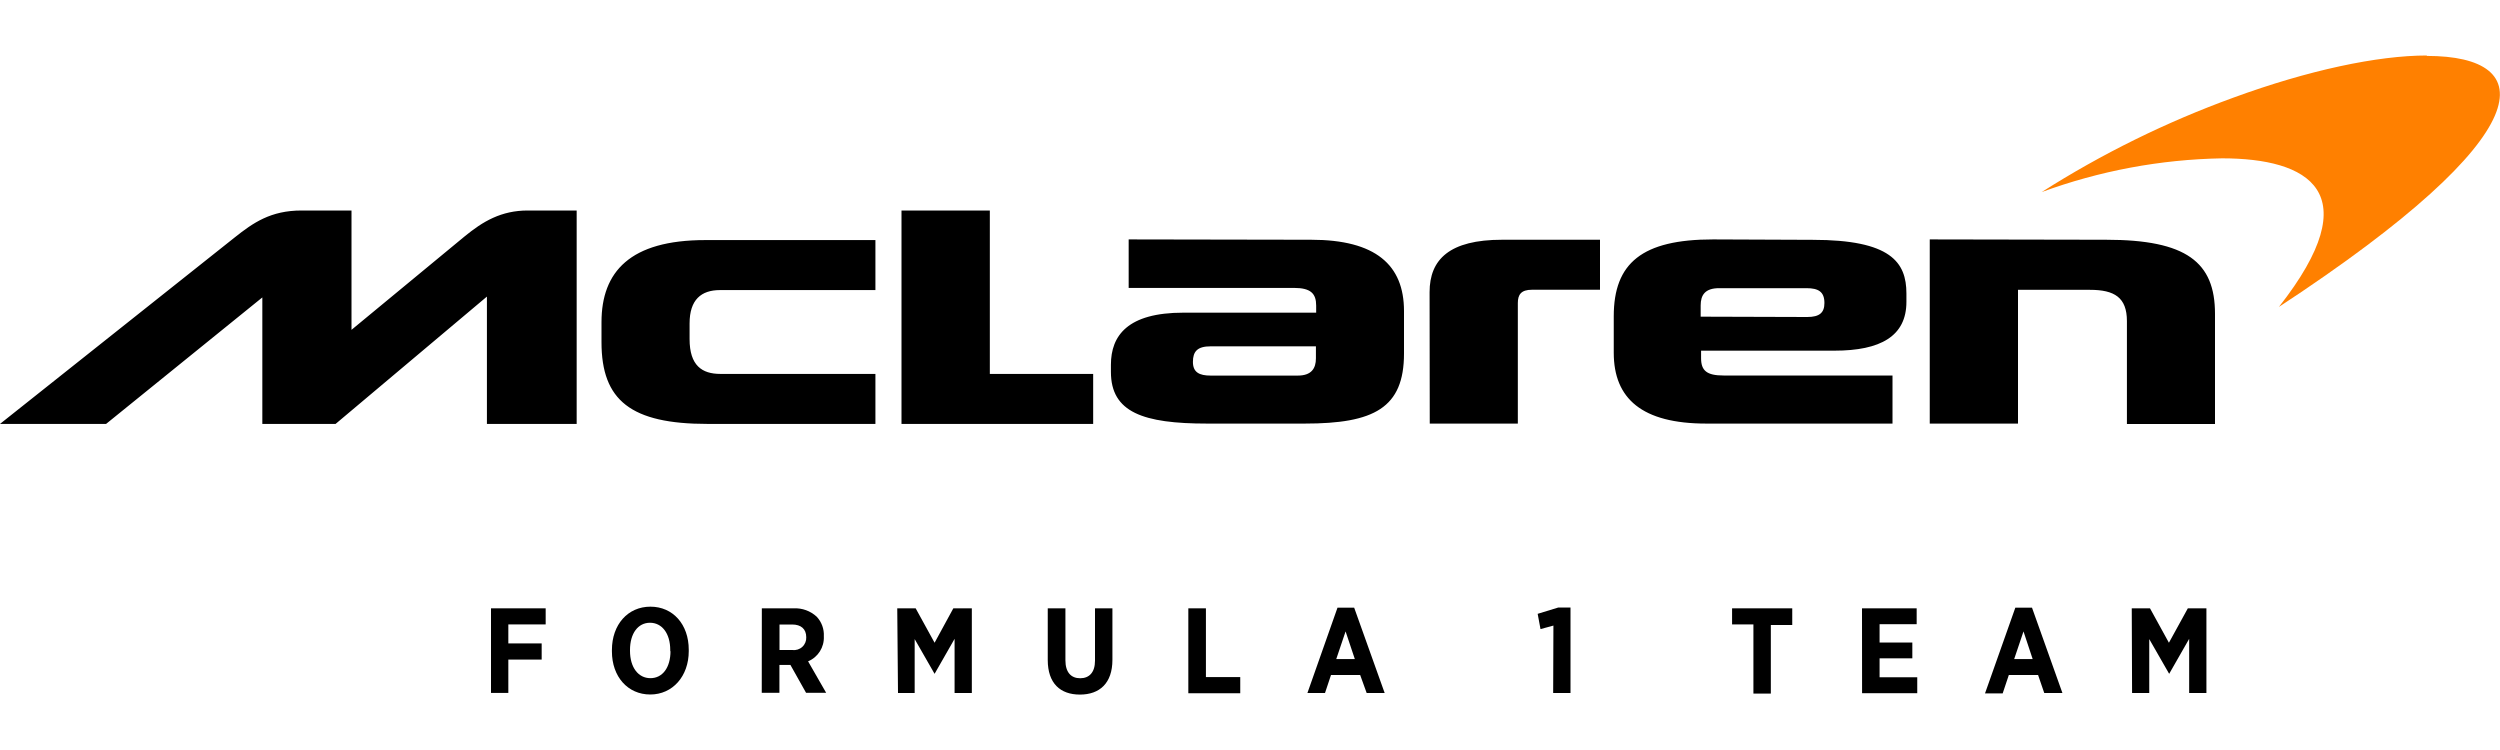
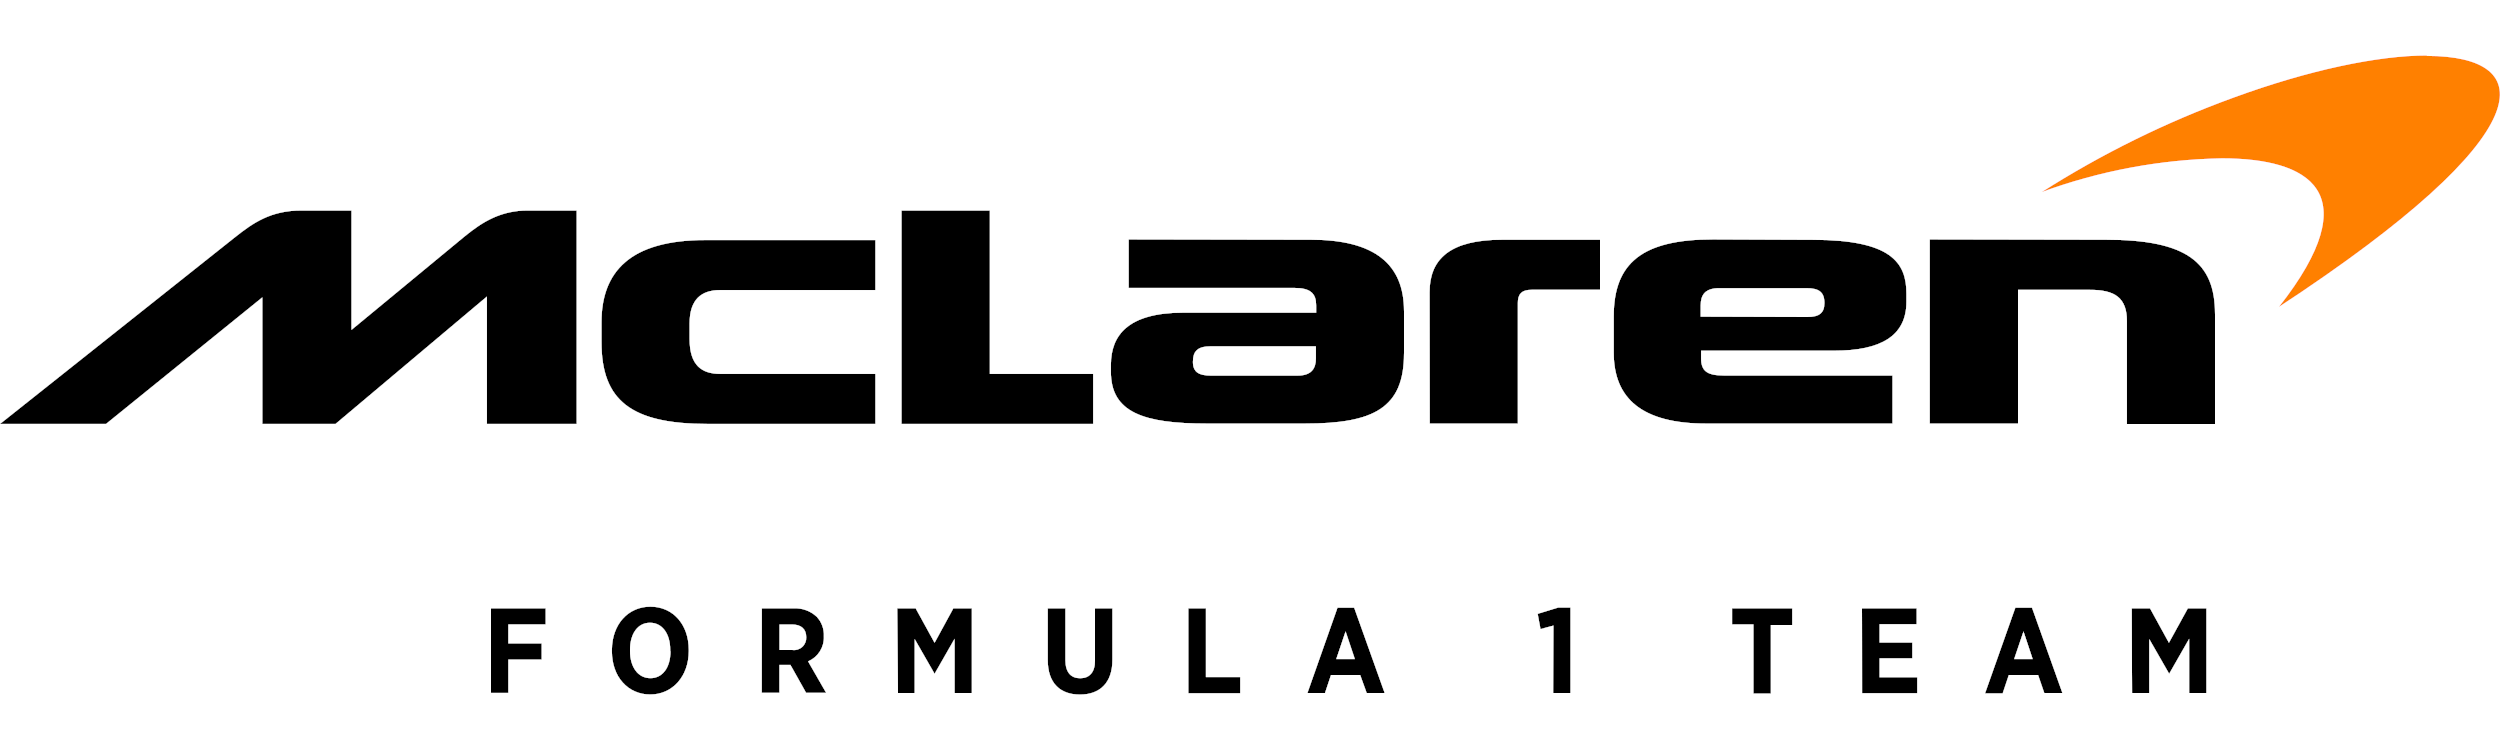
<svg xmlns="http://www.w3.org/2000/svg" viewBox="0 0 300 90">
-   <style type="text/css">
- 	.st0{fill:#FF8000;}
- </style>
-   <path d="M157.91,43c0,1.2-.53,2.07-2.17,2.07H145.27c-1.35,0-2.12-.39-2.12-1.64s.53-1.87,2.12-1.87h12.64Zm46.17-5V36.65c0-1.25.53-2.07,2.22-2.07h10.47c1.44,0,2.16.43,2.16,1.78,0,1.15-.57,1.68-2.06,1.68Zm27.49-9.27v22.1h10.59V34.78h8.64c2.94,0,4.43.92,4.43,3.75V50.88H265.8V37.66c0-6.2-3.42-8.89-13.07-8.89Zm-26,0c-8.51,0-11.92,2.83-11.92,9.22v4.38c0,5.52,3.41,8.5,11.1,8.5H227.1V45.06H206.82c-2,0-2.69-.58-2.69-2.07v-.91h16c5.52,0,8.64-1.73,8.64-5.86v-1c0-3.75-1.87-6.44-11.24-6.44Zm-34,22.1h10.57V36.36c0-1,.39-1.59,1.69-1.59H192v-6H180.25c-6.3,0-8.7,2.35-8.7,6.29Zm-36.13-22.1v5.82h19.85c2,0,2.65.68,2.65,2.12v.85H142c-6.68,0-8.69,2.75-8.69,6.25v.86c0,4.86,3.89,6.2,11.53,6.2h11.73c8.31,0,11.91-1.87,11.91-8.41V37.32c0-5.53-3.41-8.55-11.14-8.55ZM72.18,41.07c0,7,3.55,9.8,12.73,9.8h20.14v-6H86.45c-2.21,0-3.7-1-3.7-4.18V38.81c0-2.84,1.39-4,3.65-4h18.65v-6H84.62c-9,0-12.44,3.79-12.44,9.85Zm36-15.81V50.87h23v-6h-12.4V25.26Zm-66,14.32V25.26h-6c-3.7,0-5.81,1.48-8,3.22L0,50.87H12.73L31.48,35.69V50.87h8.79L58.43,35.59V50.87H69.2V25.26H63.33c-3.17,0-5.38,1.3-7.59,3.12Z" />
-   <path class="st0" d="M291.22,6.66c-5.9,0-14.21,1.76-23.22,5.06a117.85,117.85,0,0,0-23,11.33A66.15,66.15,0,0,1,266.64,19c10.34,0,17.7,4,6.83,17.83,32-21,31.17-30.12,17.75-30.12" />
-   <path d="M58.92,73h6.56v1.93H61v2.28H65v1.94H61v4H58.92Z" />
-   <path d="M73.43,78.17V78c0-3.06,1.92-5.2,4.62-5.2s4.6,2.12,4.6,5.17v.17c0,3-1.93,5.2-4.62,5.2S73.43,81.21,73.43,78.17Zm7,0V78c0-2-1-3.27-2.43-3.27S75.6,76,75.6,78v.1c0,2,1,3.28,2.45,3.28s2.41-1.26,2.41-3.26Z" />
-   <path d="M91.42,73h3.83A3.79,3.79,0,0,1,98,74a3.19,3.19,0,0,1,.86,2.36v0a3.08,3.08,0,0,1-1.89,3l2.17,3.78H96.73l-1.88-3.35H93.53v3.35H91.41Zm3.67,5a1.47,1.47,0,0,0,1.66-1.53h0c0-1-.63-1.53-1.7-1.53H93.54V78Z" />
-   <path d="M107.67,73h2.21l2.27,4.13L114.4,73h2.22V83.16h-2.07v-6.5l-2.4,4.2h0l-2.39-4.17v6.47h-2Z" />
-   <path d="M125.73,79.2V73h2.12v6.24c0,1.44.68,2.15,1.77,2.15s1.78-.7,1.78-2.11V73h2.09v6.18c0,2.81-1.54,4.17-3.9,4.17S125.73,82,125.73,79.2Z" />
-   <path d="M142.6,73h2.11v8.25h4.12v1.94H142.6Z" />
-   <path d="M160.5,72.92h2l3.66,10.24H164L163.22,81h-3.5L159,83.16h-2.11Zm2.08,6.17-1.11-3.32-1.12,3.32Z" />
-   <path d="M186.41,75.07l-1.55.42-.34-1.83L187,72.9h1.46V83.16h-2.08Z" />
-   <path d="M210.41,74.93h-2.56V73h7.22v2H212.5v8.23h-2.09Z" />
-   <path d="M223.44,73H230v1.9h-4.45v2.2h3.93V79h-3.93v2.27h4.52v1.91h-6.62Z" />
-   <path d="M241.84,72.92h2l3.65,10.24h-2.18L244.57,81h-3.51l-.74,2.21H238.2Zm2.08,6.17-1.1-3.32-1.12,3.32Z" />
-   <path d="M255.81,73H258l2.27,4.13L262.54,73h2.23V83.16H262.7v-6.5l-2.4,4.2h0l-2.39-4.17v6.47h-2.06Z" />
+   <defs>
+     <filter id="border-filter" x="-5%" y="-5%" width="110%" height="110%">
+       <feMorphology operator="dilate" radius="1" in="SourceAlpha" result="dilated" />
+       <feFlood flood-color="white" />
+       <feComposite in2="dilated" operator="in" />
+       <feMerge>
+         <feMergeNode />
+         <feMergeNode in="SourceGraphic" />
+       </feMerge>
+     </filter>
+   </defs>
+   <g filter="url(#border-filter)">
+     <style type="text/css">
+ 			.st0{fill:#FF8000;}
+ 		</style>
+     <path d="M157.91,43c0,1.2-.53,2.07-2.17,2.07H145.27c-1.35,0-2.12-.39-2.12-1.64s.53-1.87,2.12-1.87h12.64Zm46.17-5V36.65c0-1.25.53-2.07,2.22-2.07h10.47c1.44,0,2.16.43,2.16,1.78,0,1.15-.57,1.68-2.06,1.68Zm27.49-9.27v22.1h10.59V34.78h8.64c2.94,0,4.43.92,4.43,3.75V50.88H265.8V37.66c0-6.2-3.42-8.89-13.07-8.89Zm-26,0c-8.51,0-11.92,2.83-11.92,9.22v4.38c0,5.52,3.41,8.5,11.1,8.5H227.1V45.06H206.82c-2,0-2.69-.58-2.69-2.07v-.91h16c5.52,0,8.64-1.73,8.64-5.86v-1c0-3.75-1.87-6.44-11.24-6.44Zm-34,22.1h10.57V36.36c0-1,.39-1.59,1.69-1.59H192v-6H180.25c-6.3,0-8.7,2.35-8.7,6.29Zm-36.13-22.1v5.82h19.85c2,0,2.65.68,2.65,2.12v.85H142c-6.68,0-8.69,2.75-8.69,6.25v.86c0,4.86,3.89,6.2,11.53,6.2h11.73c8.31,0,11.91-1.87,11.91-8.41V37.32c0-5.53-3.41-8.55-11.14-8.55ZM72.18,41.07c0,7,3.55,9.8,12.73,9.8h20.14v-6H86.45c-2.21,0-3.7-1-3.7-4.18V38.81c0-2.84,1.39-4,3.65-4h18.65v-6H84.62c-9,0-12.44,3.79-12.44,9.85Zm36-15.81V50.87h23v-6h-12.4V25.26Zm-66,14.32V25.26h-6c-3.7,0-5.81,1.48-8,3.22L0,50.87H12.73L31.48,35.69V50.87h8.79L58.43,35.59V50.87H69.2V25.26H63.33c-3.17,0-5.38,1.3-7.59,3.12Z" />
+     <path class="st0" d="M291.22,6.66c-5.9,0-14.21,1.76-23.22,5.06a117.85,117.85,0,0,0-23,11.33A66.15,66.15,0,0,1,266.64,19c10.34,0,17.7,4,6.83,17.83,32-21,31.17-30.12,17.75-30.12" />
+     <path d="M58.92,73h6.56v1.93H61v2.28H65v1.94H61v4H58.92Z" />
+     <path d="M73.43,78.17V78c0-3.06,1.92-5.2,4.62-5.2s4.6,2.12,4.6,5.17v.17c0,3-1.93,5.2-4.62,5.2S73.43,81.21,73.43,78.17Zm7,0V78c0-2-1-3.27-2.43-3.27S75.6,76,75.6,78v.1c0,2,1,3.28,2.45,3.28s2.41-1.26,2.41-3.26Z" />
+     <path d="M91.42,73h3.83A3.79,3.79,0,0,1,98,74a3.19,3.19,0,0,1,.86,2.36v0a3.08,3.08,0,0,1-1.89,3l2.17,3.78H96.73l-1.88-3.35H93.53v3.35H91.41Zm3.67,5a1.47,1.47,0,0,0,1.66-1.53h0c0-1-.63-1.53-1.7-1.53H93.54V78Z" />
+     <path d="M107.67,73h2.21l2.27,4.13L114.4,73h2.22V83.16h-2.07v-6.5l-2.4,4.2h0l-2.39-4.17v6.47h-2Z" />
+     <path d="M125.73,79.2V73h2.12v6.24c0,1.44.68,2.15,1.77,2.15s1.78-.7,1.78-2.11V73h2.09v6.18c0,2.81-1.54,4.17-3.9,4.17S125.73,82,125.73,79.2Z" />
+     <path d="M142.6,73h2.11v8.25h4.12v1.94H142.6Z" />
+     <path d="M160.5,72.92h2l3.66,10.24H164L163.22,81h-3.5L159,83.16h-2.11Zm2.08,6.17-1.11-3.32-1.12,3.32Z" />
+     <path d="M186.41,75.07l-1.55.42-.34-1.83L187,72.9h1.46V83.16h-2.08Z" />
+     <path d="M210.41,74.93h-2.56V73h7.22v2H212.5v8.23h-2.09Z" />
+     <path d="M223.44,73H230v1.9h-4.45v2.2h3.93V79h-3.93v2.27h4.52v1.91h-6.62Z" />
+     <path d="M241.84,72.92h2l3.65,10.24h-2.18L244.57,81h-3.51l-.74,2.21H238.2Zm2.08,6.17-1.1-3.32-1.12,3.32Z" />
+     <path d="M255.81,73H258l2.27,4.13L262.54,73h2.23V83.16H262.7v-6.5l-2.4,4.2h0l-2.39-4.17v6.47h-2.06Z" />
+   </g>
</svg>
